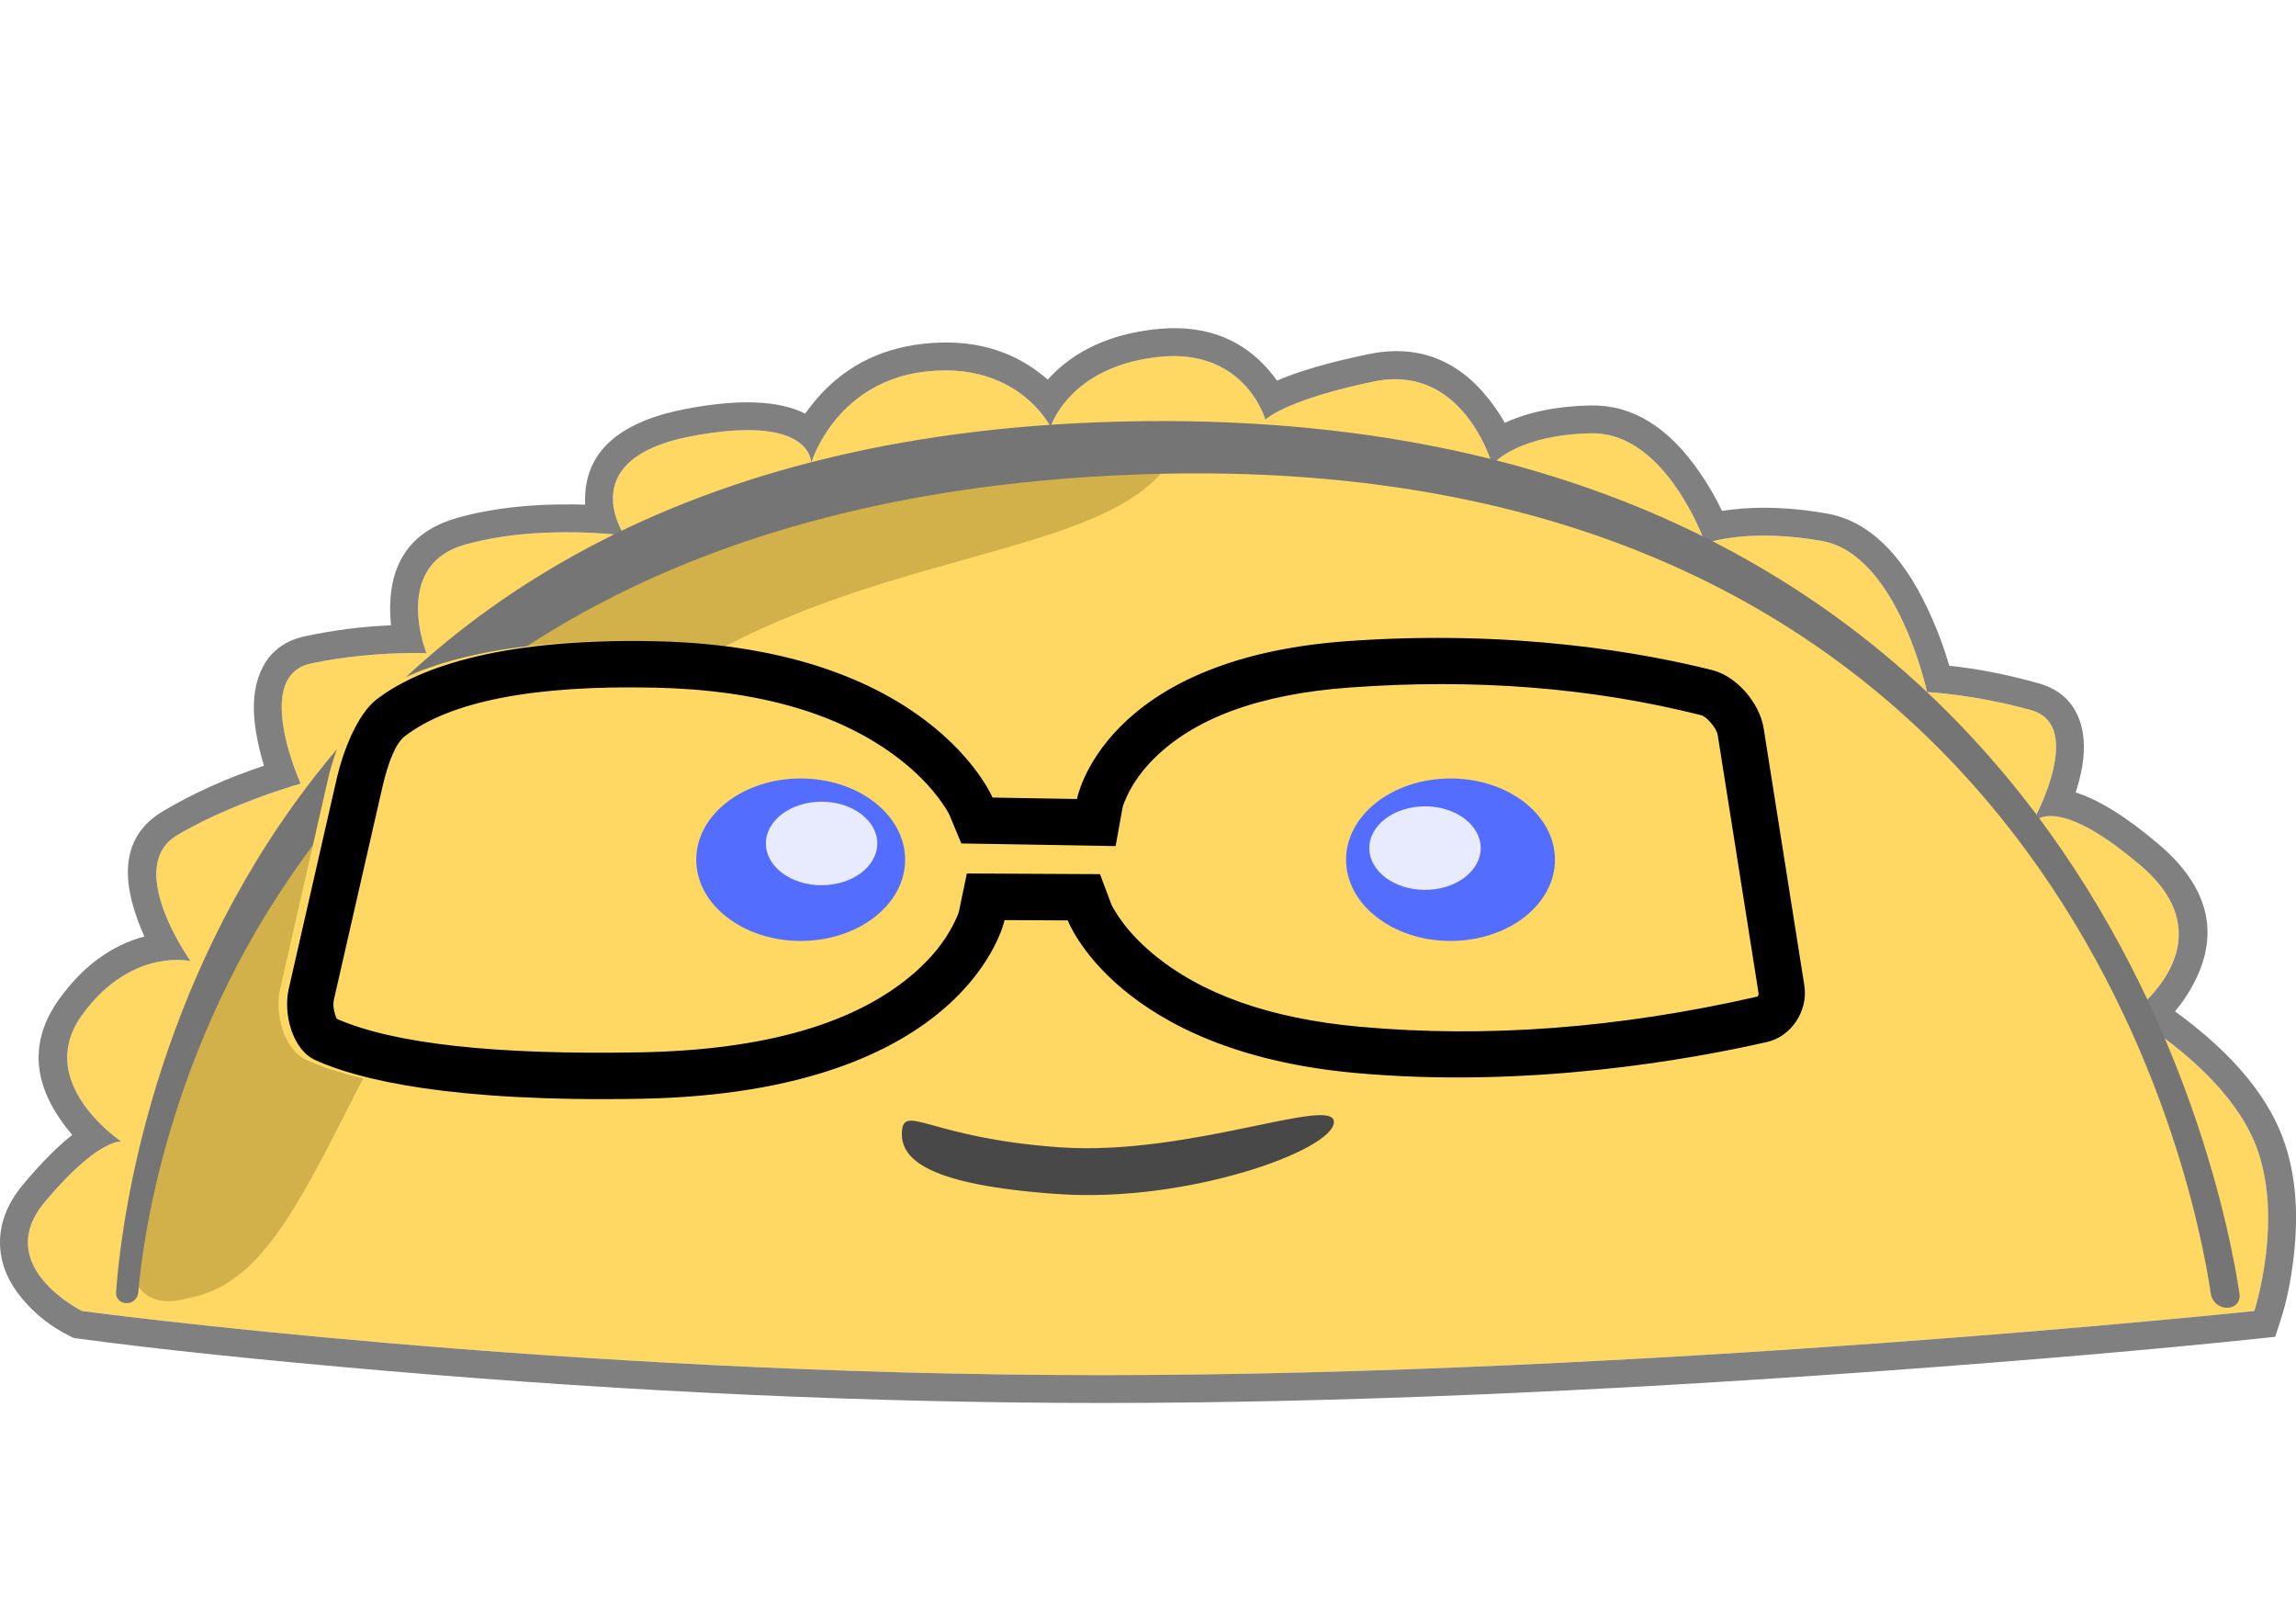
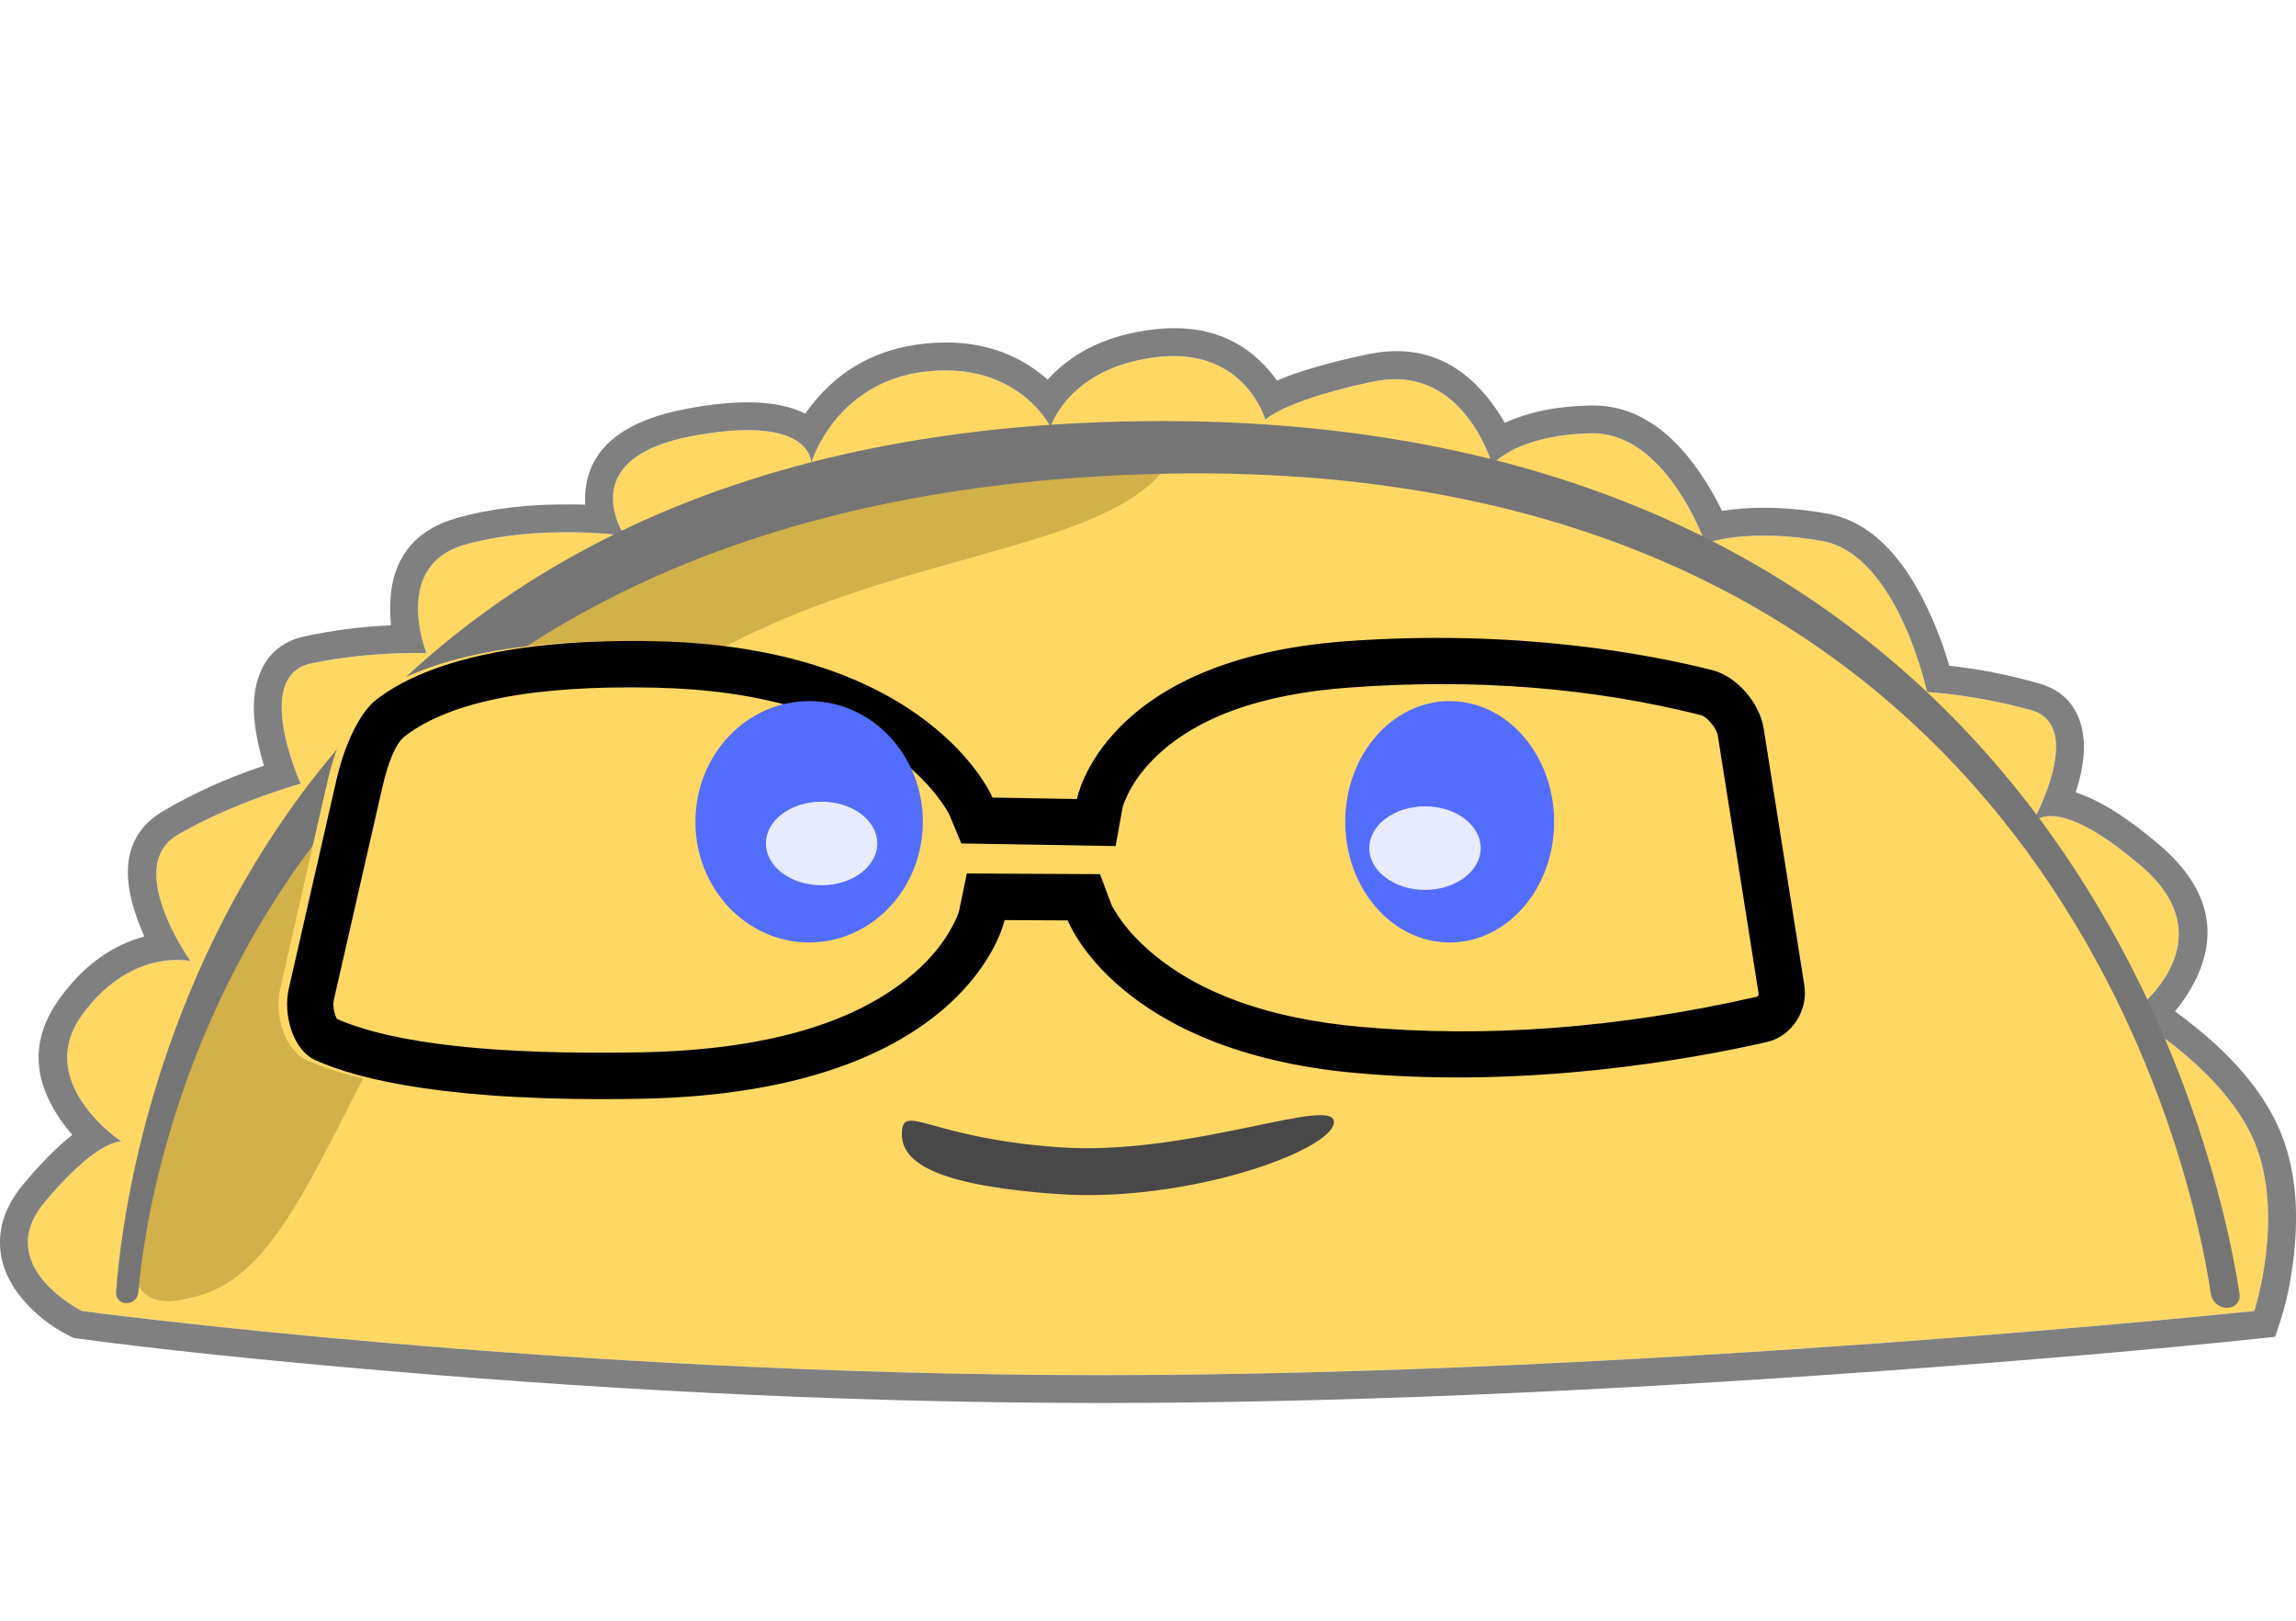
<svg xmlns="http://www.w3.org/2000/svg" width="170" height="120" viewBox="0 0 494.646 277.739" fill="none" stroke="none" version="1.1">
  <g id="SingleElement">
    <g style="fill:#FFD864;fill-rule:evenodd;mix-blend-mode:normal;" transform="translate(6 41)">
      <path id="body" d="M220.341 15.278C220.341 15.278 224.157 2.467 243.209 0.22C262.262 -2.028 266.607 13.723 266.607 13.723C266.607 13.723 270.436 9.582 289.877 5.488C309.315 1.394 315.483 23.39 315.483 23.39C315.483 23.39 320.699 16.929 336.862 16.638C353.025 16.347 361.398 40.373 361.398 40.373C361.398 40.373 370.11 36.963 386.458 39.814C402.807 42.664 409.167 72.38 409.167 72.38C409.167 72.38 419.367 72.867 431.547 76.268C443.728 79.67 431.547 101.087 431.547 101.087C431.547 101.087 435.354 92.895 455.158 109.724C474.962 126.553 452.807 141.981 452.807 141.981C452.807 141.981 472.948 153.288 479.662 169.226C486.376 185.16 479.662 205.724 479.662 205.724C479.662 205.724 348.338 219.539 231.341 219.539C114.339 219.539 11.658 205.724 11.658 205.724C11.658 205.724 -7.91 196.023 3.657 182.225C15.225 168.428 20.157 169.226 20.157 169.226C20.157 169.226 1.123 156.599 11.658 141.981C22.193 127.366 35.045 130.337 35.045 130.337C35.045 130.337 20.6 110.102 32.16 103.219C43.719 96.337 58.77 92.11 58.77 92.11C58.77 92.11 48.243 68.921 60.996 66.219C73.749 63.516 85.884 63.999 85.884 63.999C85.884 63.999 78.224 45.094 94.218 40.61C110.212 36.125 128.55 38.666 128.55 38.666C128.55 38.666 117.104 22.097 143.161 17.222C169.218 12.347 168.76 23.056 168.76 23.056C168.76 23.056 173.876 5.443 193.671 3.304C213.465 1.165 220.341 15.278 220.341 15.278Z" />
      <path d="M223.817 9.488C221.137 12.606 220.341 15.278 220.341 15.278C220.341 15.278 219.094 12.72 216.135 9.946C212.144 6.206 205.037 2.076 193.671 3.304C182.273 4.535 175.742 10.898 172.252 16.073C169.68 19.887 168.76 23.056 168.76 23.056C168.76 23.056 168.904 19.687 164.434 17.589C160.934 15.945 154.604 15.081 143.161 17.222C127.686 20.117 125.439 27.136 126.165 32.36C126.662 35.933 128.55 38.666 128.55 38.666C128.55 38.666 125.769 38.281 121.429 38.075C114.623 37.752 103.983 37.872 94.218 40.61C84.127 43.439 83.452 52.008 84.328 57.949C84.84 61.423 85.884 63.999 85.884 63.999C85.884 63.999 83.41 63.9 79.523 64.041C74.8 64.212 67.991 64.736 60.996 66.219C52.302 68.061 54.427 79.425 56.661 86.472C57.704 89.761 58.77 92.11 58.77 92.11C58.77 92.11 56.487 92.751 53.017 93.941C47.576 95.805 39.217 99.017 32.16 103.219C24.755 107.628 28.021 117.516 31.325 124.054C33.179 127.723 35.045 130.337 35.045 130.337C35.045 130.337 32.155 129.669 27.992 130.525C23.377 131.474 17.197 134.297 11.658 141.981C5.057 151.14 10.065 159.517 14.725 164.497C17.503 167.465 20.157 169.226 20.157 169.226C20.157 169.226 18.222 168.913 13.931 172.071C11.373 173.954 7.978 177.072 3.657 182.225C-7.91 196.023 11.658 205.724 11.658 205.724C11.658 205.724 114.339 219.539 231.341 219.539C348.338 219.539 479.662 205.724 479.662 205.724C479.662 205.724 486.376 185.16 479.662 169.226C475.166 158.552 464.646 149.954 458.188 145.44C455.003 143.214 452.807 141.981 452.807 141.981C452.807 141.981 455.046 140.421 457.464 137.754C462.653 132.03 468.666 121.203 455.158 109.724C447.761 103.439 442.596 100.644 439.028 99.609C433.759 98.08 431.969 100.388 431.616 100.963C431.984 100.299 433.737 97.053 435.136 93.103C437.427 86.638 438.77 78.285 431.547 76.268C419.367 72.867 409.167 72.38 409.167 72.38C409.167 72.38 402.807 42.664 386.458 39.814C372.084 37.307 363.614 39.641 361.778 40.241C361.525 40.324 361.398 40.373 361.398 40.373C361.398 40.373 361.159 39.688 360.685 38.551C358.349 32.954 350.296 16.396 336.862 16.638C329.211 16.776 324.013 18.296 320.66 19.859C316.93 21.598 315.483 23.39 315.483 23.39C315.483 23.39 314.748 20.769 312.986 17.505C309.643 11.313 302.605 2.807 289.877 5.488C281.044 7.348 275.435 9.218 271.942 10.704C267.747 12.49 266.607 13.723 266.607 13.723C266.607 13.723 265.898 11.152 263.796 8.235C260.695 3.933 254.564 -1.12 243.209 0.22C232.859 1.44 227.005 5.779 223.817 9.488ZM219.71 5.07Q218.946 4.401 218.107 3.749Q207.806 -4.258 193.026 -2.661Q178.181 -1.057 169.115 10.223Q168.24 11.312 167.475 12.399Q159.067 8.142 142.057 11.324Q121.275 15.212 120.105 29.274Q119.989 30.662 120.063 32.01Q118.794 31.972 117.45 31.956Q103.422 31.798 92.598 34.832Q78.293 38.843 78.054 53.89Q78.02 55.98 78.243 58.003Q69.144 58.359 59.752 60.349Q51.945 62.003 49.547 69.598Q48.035 74.383 49.185 81.179Q49.792 84.769 50.882 88.252Q38.85 92.253 29.09 98.064Q17.591 104.911 23.633 121.421Q24.31 123.27 25.112 125.045Q14.398 127.919 6.791 138.473Q-2.269 151.044 7.02 164.495Q8.221 166.234 9.561 167.79Q4.783 171.544 -0.941 178.37Q-6.48 184.978 -5.957 192.154Q-5.54 197.872 -1.296 202.982Q2.962 208.11 8.993 211.1L9.879 211.539L10.858 211.671L10.861 211.671Q36.935 215.171 77.35 218.63Q158.075 225.54 231.341 225.539Q304.687 225.539 399.811 218.616Q447.37 215.155 480.29 211.691L484.159 211.284L485.366 207.586Q487.231 201.871 488.14 194.146Q490.001 178.312 485.192 166.897Q480.419 155.568 467.522 144.988Q464.985 142.907 462.577 141.163Q464.996 138.312 466.75 134.896Q475.042 118.747 459.043 105.152Q448.764 96.417 441.181 94.01Q441.582 92.753 441.918 91.476Q443.626 84.99 442.532 80.234Q440.781 72.617 433.16 70.489Q422.927 67.631 413.937 66.723Q412.241 60.757 409.381 54.628Q400.79 36.222 387.489 33.903Q376.409 31.971 367.097 33.066Q365.992 33.196 364.989 33.352Q362.994 29.146 360.132 24.992Q350.077 10.399 336.754 10.639Q325.841 10.835 318.191 14.39Q316.689 11.711 314.663 9.166Q304.413 -3.705 288.64 -0.383Q276.051 2.268 269.109 5.288Q267.931 3.607 266.407 2Q257.401 -7.496 242.507 -5.739Q228.458 -4.082 220.297 4.442Q219.996 4.756 219.71 5.07Z" fill-rule="evenodd" style="fill:#808080;fill-rule:evenodd;" />
    </g>
    <path id="Oval" d="M0.257 173.604C-4.104 122.129 47.862 29.849 93.856 0C103.397 30.799 37.271 70.941 37.25 142.563C37.23 214.186 66.393 256.015 48.629 277.599C30.399 304.511 4.618 225.08 0.257 173.604Z" style="fill:#D2B04A;fill-rule:evenodd;mix-blend-mode:normal;" transform="matrix(0.766 0.643 -0.643 0.766 182 0)" />
    <path id="arch" d="M0.005 187.745C1.459 166.411 19.213 2.224 221.382 0.021C421.745 -2.162 453.853 163.708 457.485 188.054C457.729 189.689 456.541 191.021 454.888 191.021L454.687 191.021C453.034 191.021 451.545 189.689 451.305 188.053C447.805 164.237 417.12 5.325 221.984 11.44C25.392 17.6 6.458 167.424 4.793 187.747C4.69 189.002 3.622 190.021 2.363 190.021L2.161 190.021C0.902 190.021 -0.08 189.001 0.005 187.745Z" style="fill:#757575;fill-rule:evenodd;mix-blend-mode:normal;" transform="translate(25 55)" />
    <path id="muth" d="M0 9.833C0 3.751 6.287 10.864 34.177 10.864C62.068 10.864 92.656 -4.67 92.656 1.412C92.656 7.494 62.284 20.934 34.394 20.934C6.503 20.934 0 15.915 0 9.833Z" style="fill:#484848;fill-rule:evenodd;mix-blend-mode:normal;" transform="matrix(0.998 0.07 -0.07 0.998 194.999 198.227)" />
    <g style="fill:#FFD864;fill-rule:evenodd;mix-blend-mode:normal;" transform="translate(60 101.714)">
      <path id="sunglass" d="M19.324 13.209C27.143 7.24 43.991 -0.049 79.396 0.719C138.5 2.002 151.971 34.395 151.971 34.395L170.168 34.708C170.168 34.708 175.637 4.565 228.146 0.719C264.611 -1.951 293.067 3.419 307.052 6.95C312.352 8.288 317.25 14.079 318.104 19.478L326.869 74.867C327.723 80.267 324.148 85.845 318.818 87.06C302.519 90.774 267.541 97.121 230.159 93.73C178.758 89.068 168.184 60.862 168.184 60.862L154.571 60.795C154.571 60.795 146.841 98.002 76.188 99.286C35.07 100.033 15.379 95.168 6.101 90.971C1.12 88.718 -0.869 80.965 0.348 75.635L10.7 30.259C11.916 24.929 14.979 16.526 19.324 13.209Z" />
      <path d="M153.825 34.395C153.825 34.395 140.354 2.002 81.25 0.719C45.845 -0.049 28.997 7.24 21.179 13.209C16.833 16.526 13.771 24.929 12.555 30.259L2.202 75.635C0.986 80.965 2.974 88.718 7.955 90.971C17.233 95.168 36.924 100.033 78.042 99.286C148.695 98.002 156.425 60.795 156.425 60.795L170.038 60.862C170.038 60.862 180.612 89.068 232.014 93.73C269.396 97.121 304.373 90.774 320.672 87.06C326.002 85.845 329.578 80.267 328.723 74.867L319.959 19.478C319.104 14.079 314.206 8.288 308.906 6.95C294.921 3.419 266.465 -1.951 230 0.719C177.491 4.565 172.022 34.708 172.022 34.708L153.825 34.395ZM22.304 32.483Q24.391 23.337 27.247 21.157Q42.031 9.87 81.033 10.717Q114.692 11.448 133.605 25.965Q139.15 30.221 142.659 35.126Q144.185 37.258 144.592 38.235L144.592 38.236L147.106 44.281L180.345 44.852L181.862 36.493Q181.976 35.861 182.775 34.131Q184.706 29.952 188.429 26.189Q201.653 12.822 230.731 10.693Q271.154 7.732 306.458 16.646Q307.35 16.871 308.558 18.258Q309.882 19.778 310.082 21.041L318.846 76.43Q318.967 77.192 318.45 77.31Q273.818 87.481 232.917 83.771Q203.923 81.141 188.191 67.898Q183.63 64.058 180.838 59.832Q179.666 58.057 179.402 57.352L176.982 50.897L148.297 50.754L146.634 58.761Q146.433 59.728 145.246 62.006Q142.451 67.367 137.126 72.048Q118.352 88.552 77.861 89.287Q31.047 90.138 12.582 82.085Q12.405 81.781 12.236 81.278Q11.602 79.389 11.951 77.86L22.304 32.483Z" fill-rule="evenodd" style="fill:#000000;fill-rule:evenodd;" />
    </g>
-     <path id="rightEye" d="M0 17.5C0 7.835 10.074 0 22.5 0C34.926 0 45 7.835 45 17.5C45 27.165 34.926 35 22.5 35C10.074 35 0 27.165 0 17.5Z" style="fill:#536DFE;fill-rule:evenodd;mix-blend-mode:normal;" transform="translate(290 132)" />
+     <path id="rightEye" d="M0 26C0 11.641 10.074 0 22.5 0C34.926 0 45 11.641 45 26C45 40.359 34.926 52 22.5 52C10.074 52 0 40.359 0 26Z" style="fill:#536DFE;fill-rule:evenodd;mix-blend-mode:normal;" transform="translate(289.818 115.329)" />
    <path id="Oval" d="M0 9C0 4.029 5.373 0 12 0C18.627 0 24 4.029 24 9C24 13.971 18.627 18 12 18C5.373 18 0 13.971 0 9Z" style="fill:#E8EBFD;fill-rule:evenodd;mix-blend-mode:normal;" transform="translate(295 138)" />
-     <path id="leftEye" d="M0 17.5C0 7.835 10.074 0 22.5 0C34.926 0 45 7.835 45 17.5C45 27.165 34.926 35 22.5 35C10.074 35 0 27.165 0 17.5Z" style="fill:#536DFE;fill-rule:evenodd;mix-blend-mode:normal;" transform="translate(150 132)" />
+     <path id="leftEye" d="M0 26C0 11.641 10.969 0 24.5 0C38.031 0 49 11.641 49 26C49 40.359 38.031 52 24.5 52C10.969 52 0 40.359 0 26Z" style="fill:#536DFE;fill-rule:evenodd;mix-blend-mode:normal;" transform="translate(149.818 115.329)" />
    <path id="Oval" d="M0 9C0 4.029 5.373 0 12 0C18.627 0 24 4.029 24 9C24 13.971 18.627 18 12 18C5.373 18 0 13.971 0 9Z" style="fill:#E8EBFD;fill-rule:evenodd;mix-blend-mode:normal;" transform="translate(165 137)" />
  </g>
</svg>
